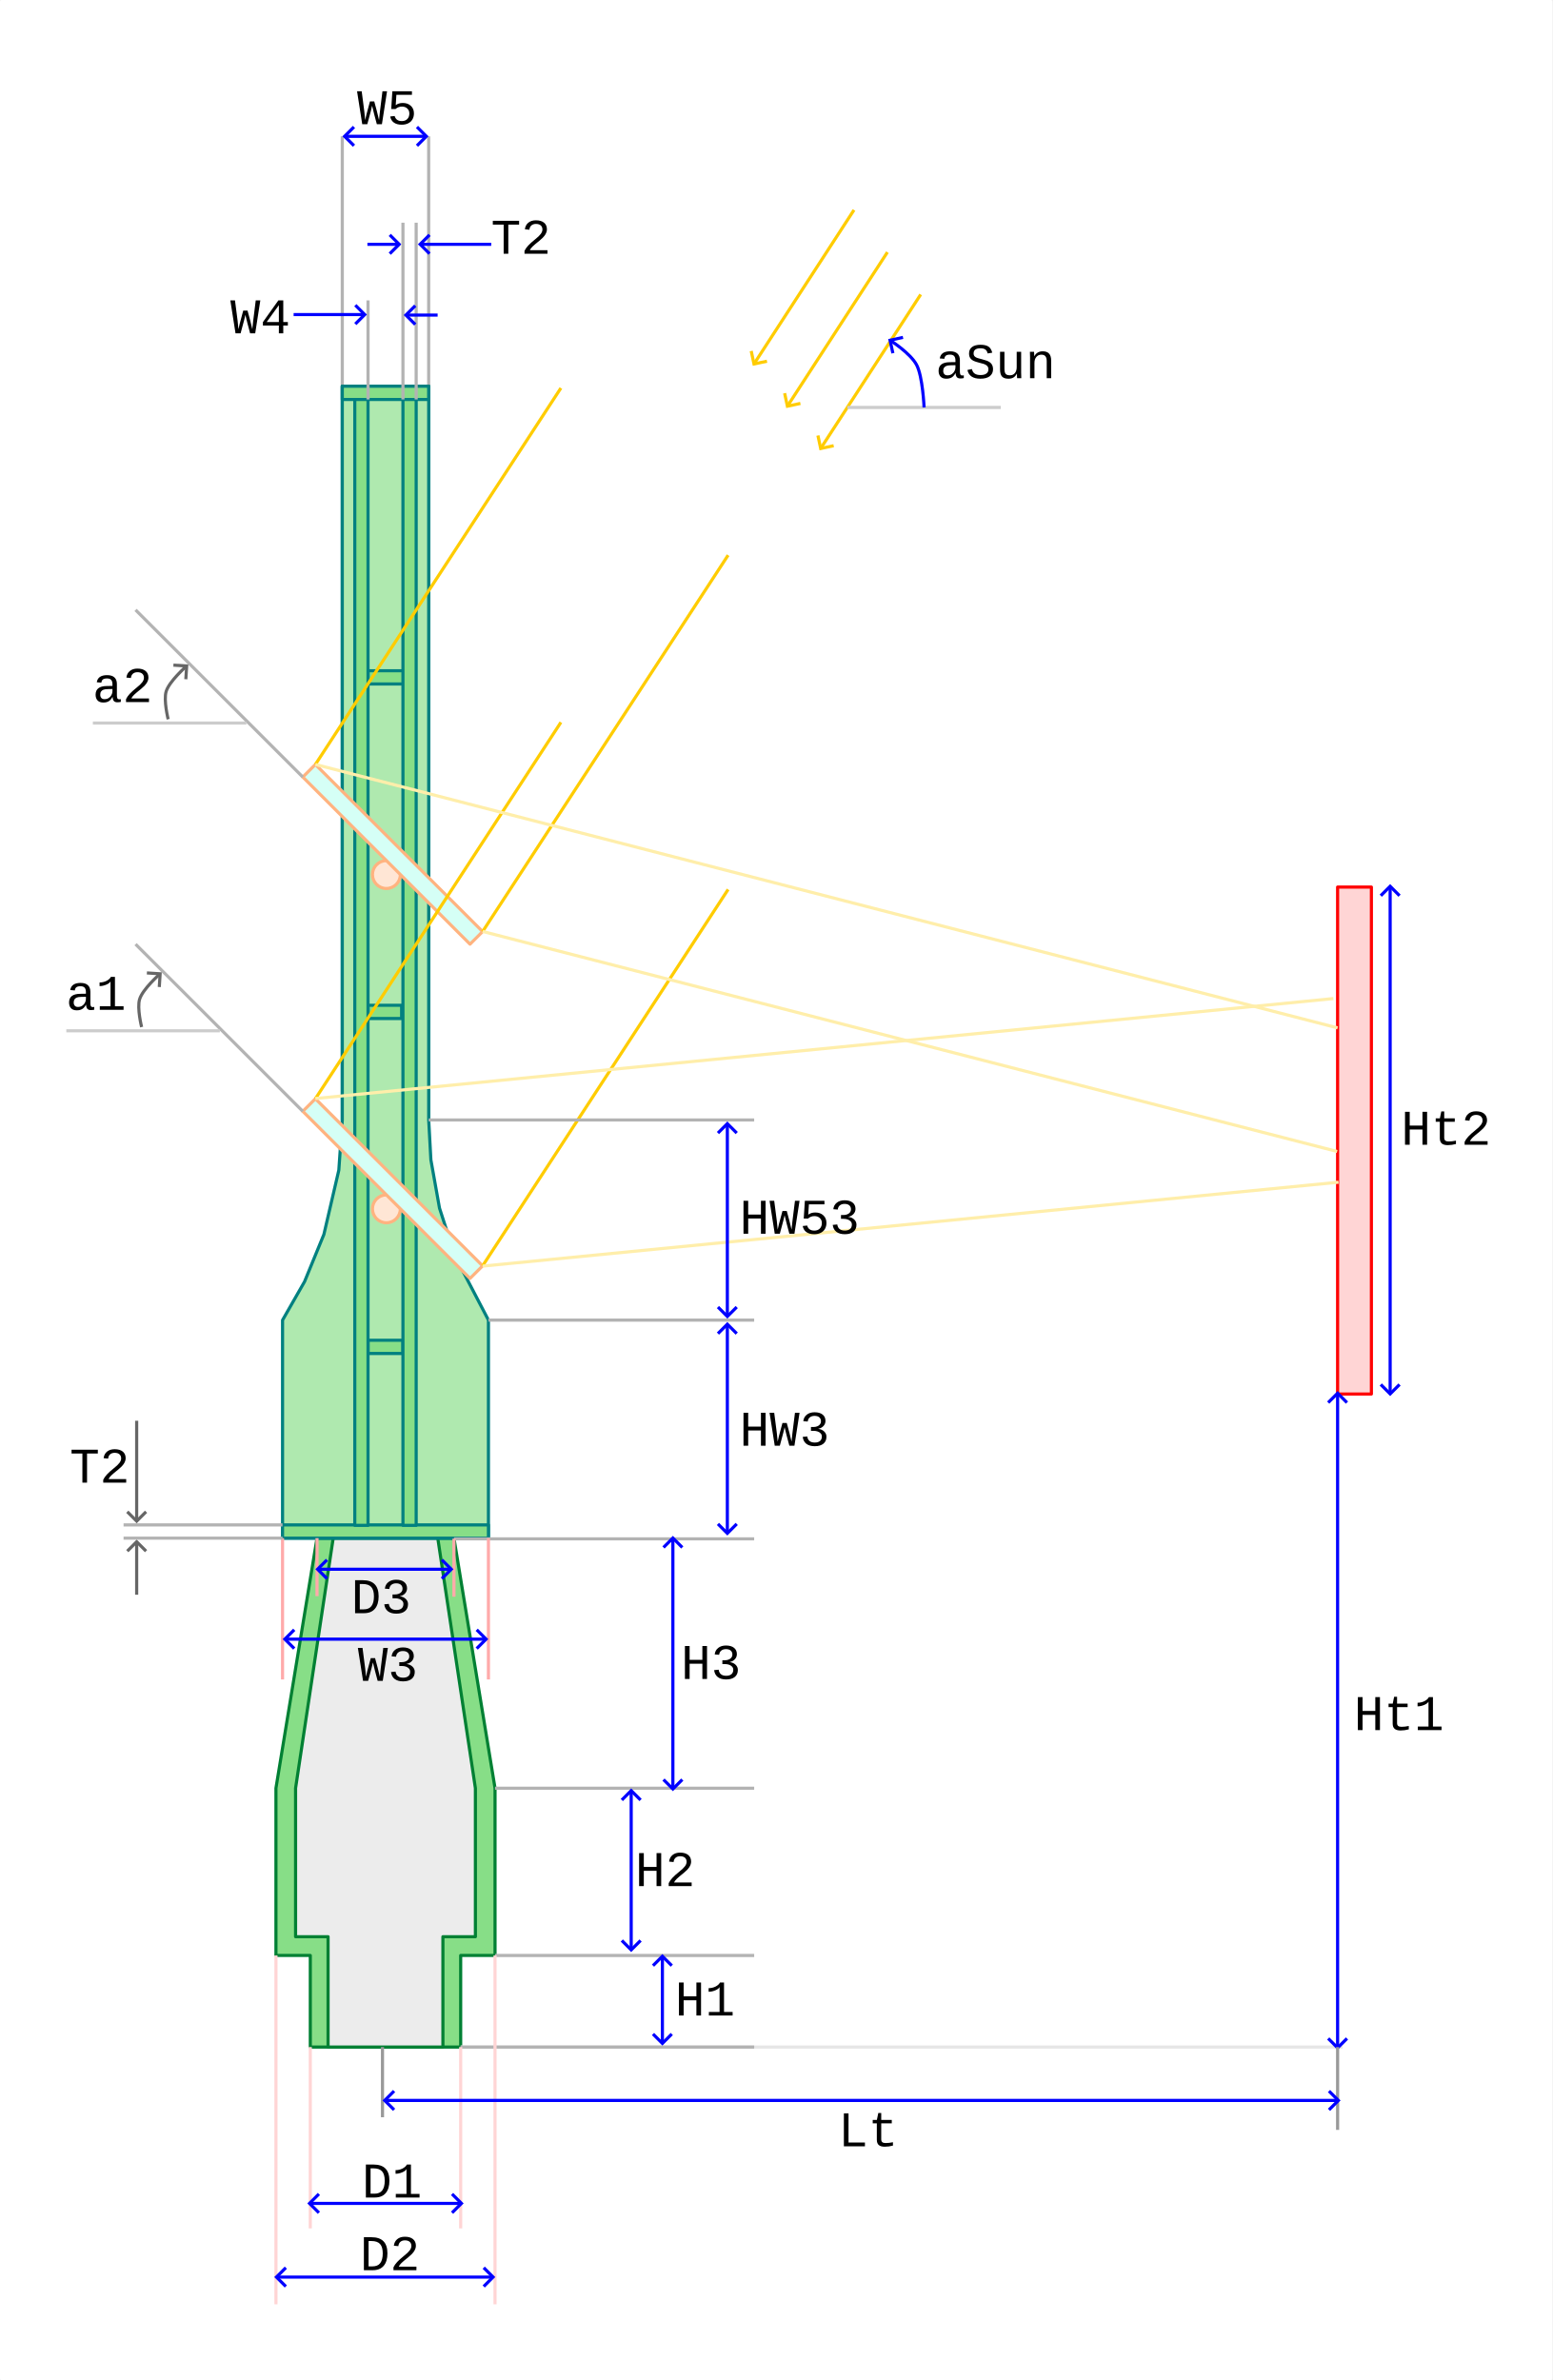
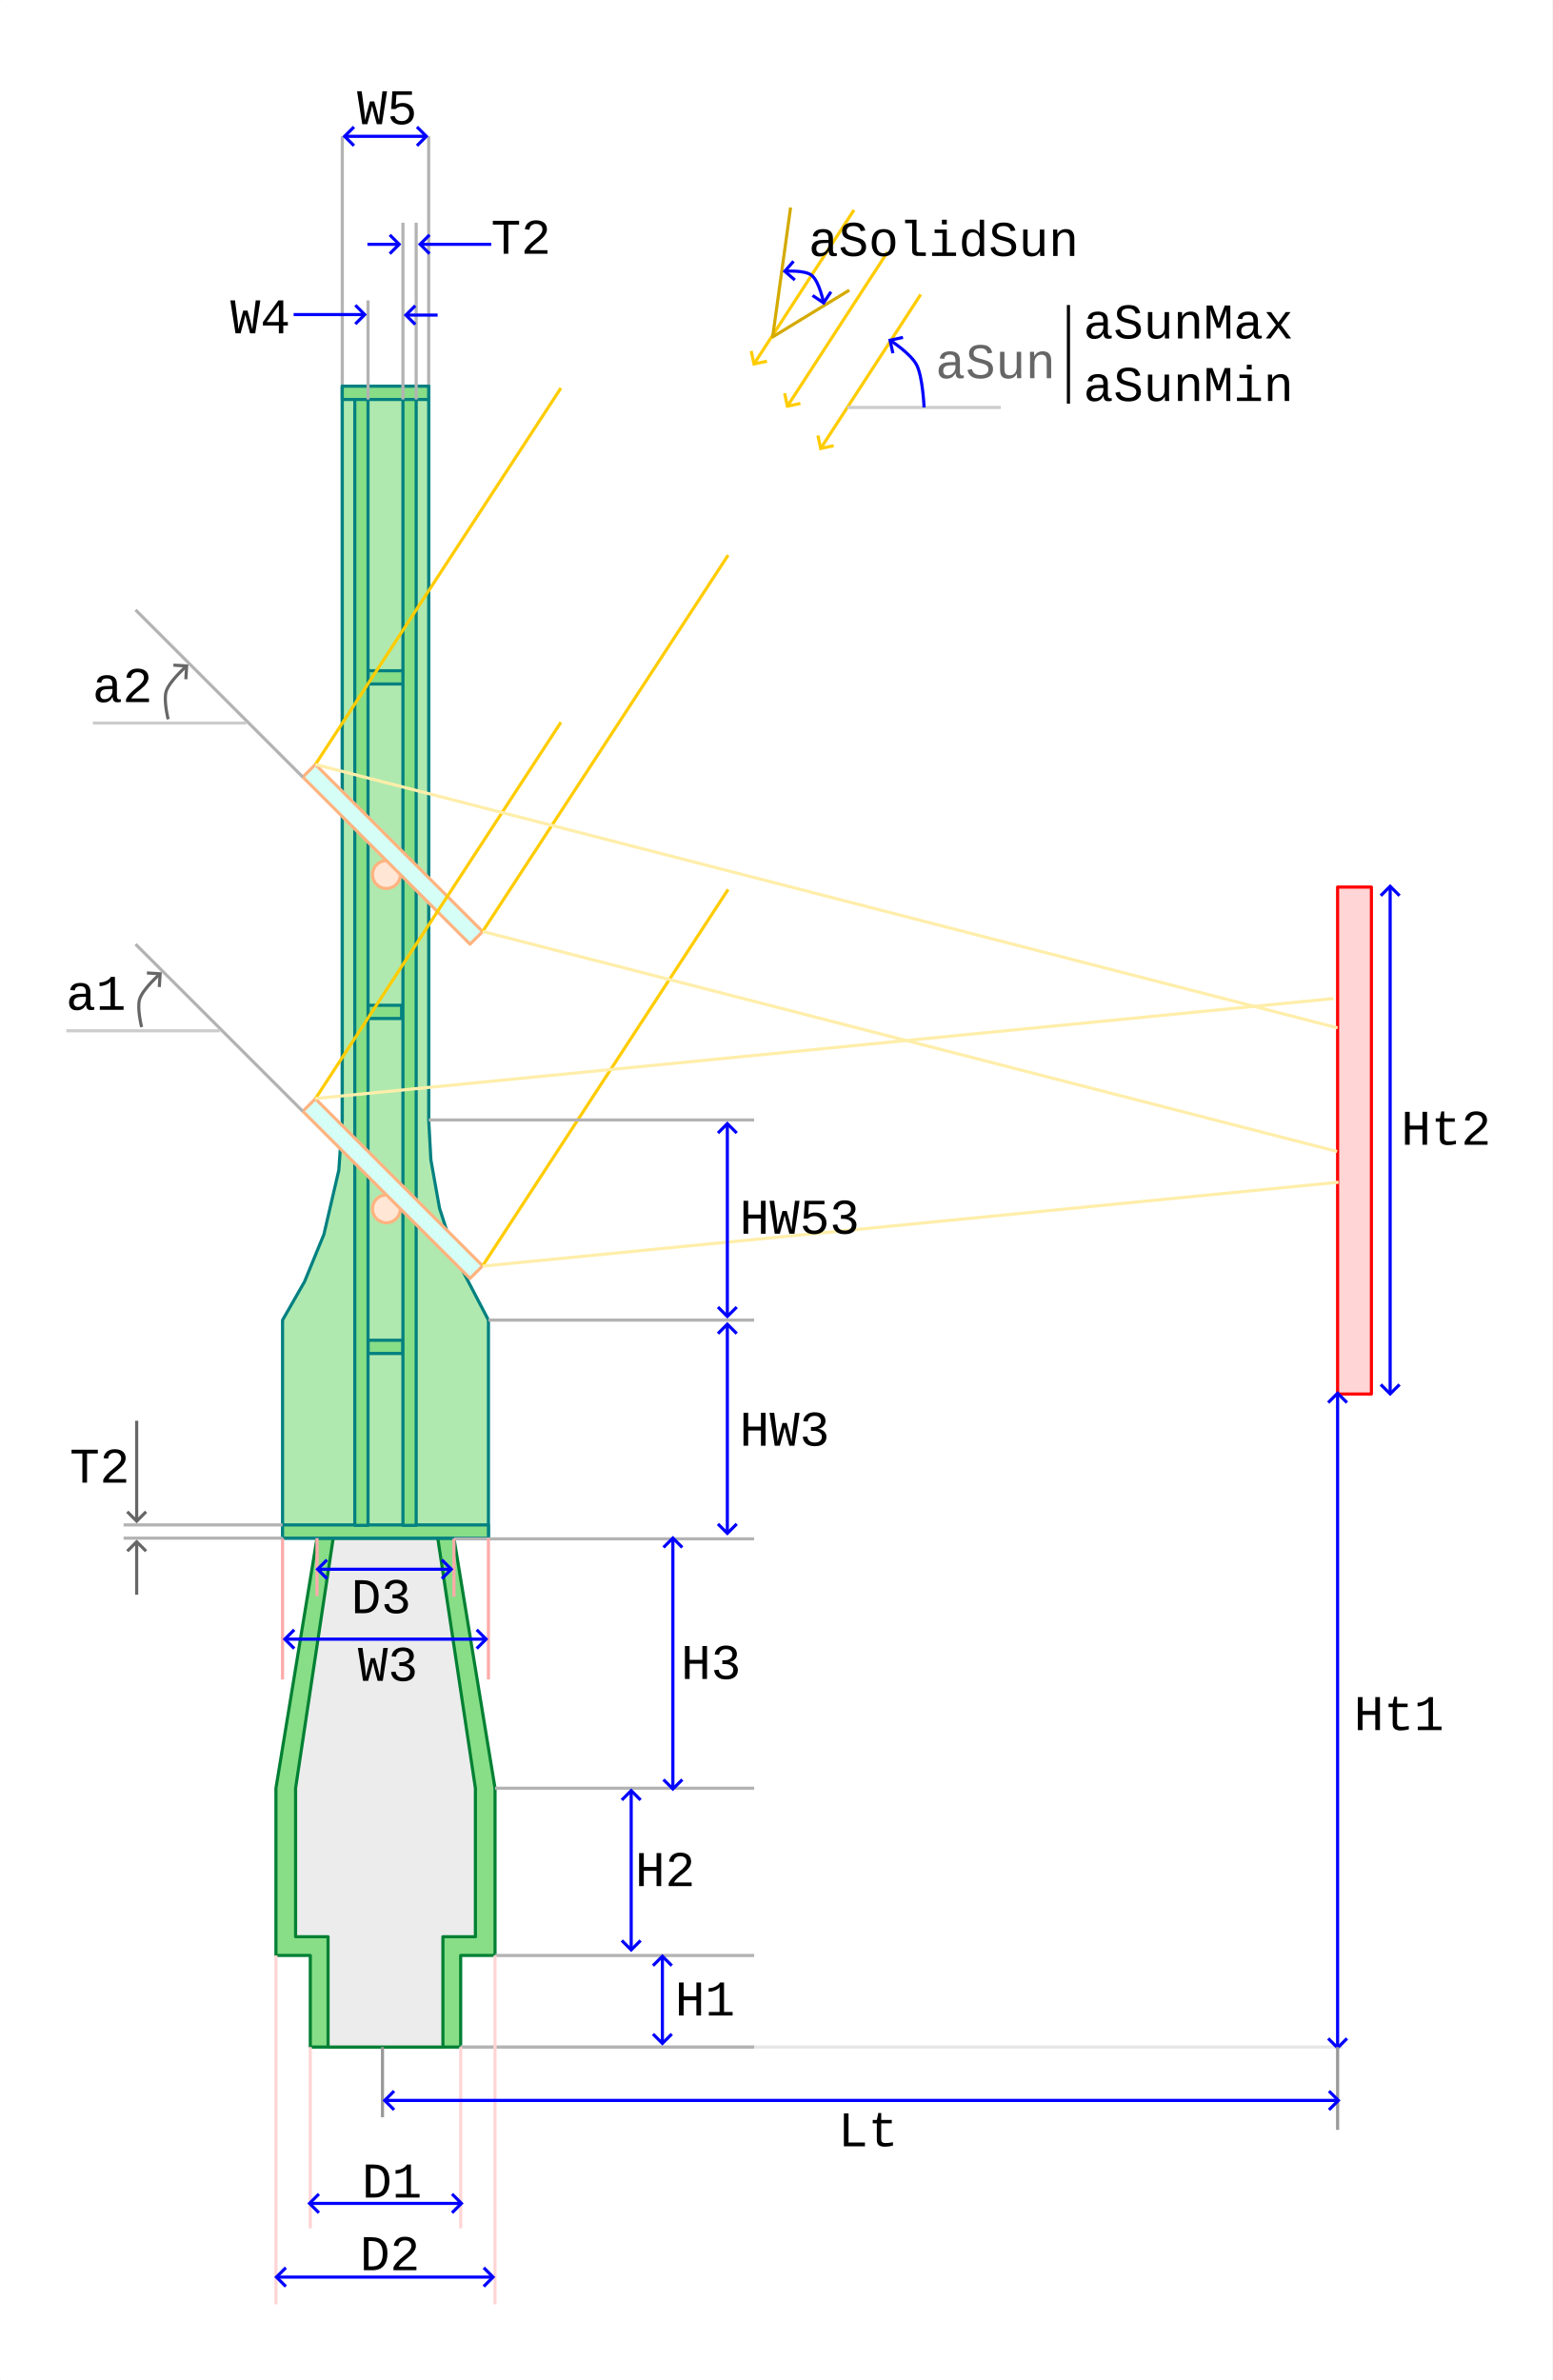
<svg xmlns="http://www.w3.org/2000/svg" width="496.525" height="761.406" viewBox="0 0 131.372 201.455" version="1.1" id="svg1">
  <defs id="defs1">
+     <rect x="411.867" y="986.843" width="81.864" height="54.769" id="rect68" />
+     <rect x="320.128" y="1090.985" width="103.843" height="35.676" id="rect60" />
    <rect x="44.914" y="1429.588" width="36.632" height="29.937" id="rect47" />
    <rect x="223.662" y="905.234" width="38.065" height="21.064" id="rect46" />
    <rect x="187.174" y="889.468" width="47.75" height="31.308" id="rect45" />
    <rect x="186.174" y="897.576" width="26.227" height="18.019" id="rect44" />
    <rect x="349.57" y="1346.477" width="53.156" height="41.096" id="rect43" />
    <rect x="33.786" y="1444.231" width="54.958" height="31.083" id="rect42" />
    <rect x="71.352" y="1143.225" width="38.224" height="26.12" id="rect41" />
    <rect x="489.271" y="1312.367" width="59.885" height="47.143" id="rect30" />
    <rect x="277.126" y="1485.013" width="77.723" height="44.595" id="rect29" />
    <rect x="438.942" y="922.479" width="70.078" height="43.912" id="rect28" />
    <marker style="overflow:visible" id="ArrowWide" refX="0" refY="0" orient="auto-start-reverse" markerWidth="1" markerHeight="1" viewBox="0 0 1 1" preserveAspectRatio="xMidYMid">
      <path style="fill:none;stroke:context-stroke;stroke-width:1;stroke-linecap:butt" d="M 3,-3 0,0 3,3" transform="rotate(180,0.125,0)" id="path12" />
    </marker>
    <marker style="overflow:visible" id="ArrowWide-5" refX="0" refY="0" orient="auto-start-reverse" markerWidth="1" markerHeight="1" viewBox="0 0 1 1" preserveAspectRatio="xMidYMid">
      <path style="fill:none;stroke:context-stroke;stroke-width:1;stroke-linecap:butt" d="M 3,-3 0,0 3,3" transform="rotate(180,0.125,0)" id="path12-8" />
    </marker>
    <marker style="overflow:visible" id="ArrowWide-5-0" refX="0" refY="0" orient="auto-start-reverse" markerWidth="1" markerHeight="1" viewBox="0 0 1 1" preserveAspectRatio="xMidYMid">
      <path style="fill:none;stroke:context-stroke;stroke-width:1;stroke-linecap:butt" d="M 3,-3 0,0 3,3" transform="rotate(180,0.125,0)" id="path12-8-8" />
    </marker>
    <marker style="overflow:visible" id="ArrowWide-0" refX="0" refY="0" orient="auto-start-reverse" markerWidth="1" markerHeight="1" viewBox="0 0 1 1" preserveAspectRatio="xMidYMid">
      <path style="fill:none;stroke:context-stroke;stroke-width:1;stroke-linecap:butt" d="M 3,-3 0,0 3,3" transform="rotate(180,0.125,0)" id="path12-3" />
    </marker>
    <marker style="overflow:visible" id="ArrowWide-3" refX="0" refY="0" orient="auto-start-reverse" markerWidth="1" markerHeight="1" viewBox="0 0 1 1" preserveAspectRatio="xMidYMid">
      <path style="fill:none;stroke:context-stroke;stroke-width:1;stroke-linecap:butt" d="M 3,-3 0,0 3,3" transform="rotate(180,0.125,0)" id="path12-38" />
    </marker>
    <marker style="overflow:visible" id="ArrowWide-64" refX="0" refY="0" orient="auto-start-reverse" markerWidth="1" markerHeight="1" viewBox="0 0 1 1" preserveAspectRatio="xMidYMid">
      <path style="fill:none;stroke:context-stroke;stroke-width:1;stroke-linecap:butt" d="M 3,-3 0,0 3,3" transform="rotate(180,0.125,0)" id="path12-9" />
    </marker>
    <marker style="overflow:visible" id="ArrowWide-4-0" refX="0" refY="0" orient="auto-start-reverse" markerWidth="1" markerHeight="1" viewBox="0 0 1 1" preserveAspectRatio="xMidYMid">
      <path style="fill:none;stroke:context-stroke;stroke-width:1;stroke-linecap:butt" d="M 3,-3 0,0 3,3" transform="rotate(180,0.125,0)" id="path12-30-4" />
    </marker>
    <marker style="overflow:visible" id="ArrowWide-31-7" refX="0" refY="0" orient="auto-start-reverse" markerWidth="1" markerHeight="1" viewBox="0 0 1 1" preserveAspectRatio="xMidYMid">
      <path style="fill:none;stroke:context-stroke;stroke-width:1;stroke-linecap:butt" d="M 3,-3 0,0 3,3" transform="rotate(180,0.125,0)" id="path12-49-1" />
    </marker>
    <rect x="148.438" y="601.077" width="29.942" height="25.483" id="rect22-2" />
    <rect x="135.696" y="640.894" width="35.357" height="29.624" id="rect23-7" />
    <rect x="145.571" y="690.904" width="35.676" height="29.624" id="rect24-2" />
    <rect x="489.271" y="1312.367" width="59.885" height="47.143" id="rect30-1" />
    <marker style="overflow:visible" id="ArrowWide-73" refX="0" refY="0" orient="auto-start-reverse" markerWidth="1" markerHeight="1" viewBox="0 0 1 1" preserveAspectRatio="xMidYMid">
      <path style="fill:none;stroke:context-stroke;stroke-width:1;stroke-linecap:butt" d="M 3,-3 0,0 3,3" transform="rotate(180,0.125,0)" id="path12-6" />
    </marker>
    <marker style="overflow:visible" id="ArrowWide-6-6" refX="0" refY="0" orient="auto-start-reverse" markerWidth="1" markerHeight="1" viewBox="0 0 1 1" preserveAspectRatio="xMidYMid">
      <path style="fill:none;stroke:context-stroke;stroke-width:1;stroke-linecap:butt" d="M 3,-3 0,0 3,3" transform="rotate(180,0.125,0)" id="path12-1-3" />
    </marker>
    <rect x="110.532" y="678.162" width="35.995" height="23.253" id="rect25-8" />
    <rect x="126.777" y="719.572" width="39.817" height="25.483" id="rect26-1" />
    <marker style="overflow:visible" id="ArrowWide-55-6" refX="0" refY="0" orient="auto-start-reverse" markerWidth="1" markerHeight="1" viewBox="0 0 1 1" preserveAspectRatio="xMidYMid">
      <path style="fill:none;stroke:context-stroke;stroke-width:1;stroke-linecap:butt" d="M 3,-3 0,0 3,3" transform="rotate(180,0.125,0)" id="path12-4-1" />
    </marker>
    <rect x="132.829" y="627.197" width="37.269" height="27.713" id="rect27-9" />
    <rect x="71.352" y="1143.225" width="38.224" height="26.12" id="rect41-8" />
    <marker style="overflow:visible" id="ArrowWide-62" refX="0" refY="0" orient="auto-start-reverse" markerWidth="1" markerHeight="1" viewBox="0 0 1 1" preserveAspectRatio="xMidYMid">
      <path style="fill:none;stroke:context-stroke;stroke-width:1;stroke-linecap:butt" d="M 3,-3 0,0 3,3" transform="rotate(180,0.125,0)" id="path12-47" />
    </marker>
    <marker style="overflow:visible" id="ArrowWide-55-6-4" refX="0" refY="0" orient="auto-start-reverse" markerWidth="1" markerHeight="1" viewBox="0 0 1 1" preserveAspectRatio="xMidYMid">
      <path style="fill:none;stroke:context-stroke;stroke-width:1;stroke-linecap:butt" d="M 3,-3 0,0 3,3" transform="rotate(180,0.125,0)" id="path12-4-1-9" />
    </marker>
    <marker style="overflow:visible" id="ArrowWide-64-9" refX="0" refY="0" orient="auto-start-reverse" markerWidth="1" markerHeight="1" viewBox="0 0 1 1" preserveAspectRatio="xMidYMid">
      <path style="fill:none;stroke:context-stroke;stroke-width:1;stroke-linecap:butt" d="M 3,-3 0,0 3,3" transform="rotate(180,0.125,0)" id="path12-9-7" />
    </marker>
    <marker style="overflow:visible" id="ArrowWide-56" refX="0" refY="0" orient="auto-start-reverse" markerWidth="1" markerHeight="1" viewBox="0 0 1 1" preserveAspectRatio="xMidYMid">
      <path style="fill:none;stroke:context-stroke;stroke-width:1;stroke-linecap:butt" d="M 3,-3 0,0 3,3" transform="rotate(180,0.125,0)" id="path12-7" />
    </marker>
    <marker style="overflow:visible" id="ArrowWide-7-7" refX="0" refY="0" orient="auto-start-reverse" markerWidth="1" markerHeight="1" viewBox="0 0 1 1" preserveAspectRatio="xMidYMid">
      <path style="fill:none;stroke:context-stroke;stroke-width:1;stroke-linecap:butt" d="M 3,-3 0,0 3,3" transform="rotate(180,0.125,0)" id="path12-45-4" />
    </marker>
    <marker style="overflow:visible" id="ArrowWide-8" refX="0" refY="0" orient="auto-start-reverse" markerWidth="1" markerHeight="1" viewBox="0 0 1 1" preserveAspectRatio="xMidYMid">
      <path style="fill:none;stroke:context-stroke;stroke-width:1;stroke-linecap:butt" d="M 3,-3 0,0 3,3" transform="rotate(180,0.125,0)" id="path12-2" />
    </marker>
    <marker style="overflow:visible" id="ArrowWide-7-6" refX="0" refY="0" orient="auto-start-reverse" markerWidth="1" markerHeight="1" viewBox="0 0 1 1" preserveAspectRatio="xMidYMid">
      <path style="fill:none;stroke:context-stroke;stroke-width:1;stroke-linecap:butt" d="M 3,-3 0,0 3,3" transform="rotate(180,0.125,0)" id="path12-45-0" />
    </marker>
    <marker style="overflow:visible" id="ArrowWide-2" refX="0" refY="0" orient="auto-start-reverse" markerWidth="1" markerHeight="1" viewBox="0 0 1 1" preserveAspectRatio="xMidYMid">
      <path style="fill:none;stroke:context-stroke;stroke-width:1;stroke-linecap:butt" d="M 3,-3 0,0 3,3" transform="rotate(180,0.125,0)" id="path12-64" />
    </marker>
    <marker style="overflow:visible" id="ArrowWide-04-6" refX="0" refY="0" orient="auto-start-reverse" markerWidth="1" markerHeight="1" viewBox="0 0 1 1" preserveAspectRatio="xMidYMid">
      <path style="fill:none;stroke:context-stroke;stroke-width:1;stroke-linecap:butt" d="M 3,-3 0,0 3,3" transform="rotate(180,0.125,0)" id="path12-09-0" />
    </marker>
    <marker style="overflow:visible" id="ArrowWide-46" refX="0" refY="0" orient="auto-start-reverse" markerWidth="1" markerHeight="1" viewBox="0 0 1 1" preserveAspectRatio="xMidYMid">
      <path style="fill:none;stroke:context-stroke;stroke-width:1;stroke-linecap:butt" d="M 3,-3 0,0 3,3" transform="rotate(180,0.125,0)" id="path12-76" />
    </marker>
    <marker style="overflow:visible" id="ArrowWide-64-9-2" refX="0" refY="0" orient="auto-start-reverse" markerWidth="1" markerHeight="1" viewBox="0 0 1 1" preserveAspectRatio="xMidYMid">
      <path style="fill:none;stroke:context-stroke;stroke-width:1;stroke-linecap:butt" d="M 3,-3 0,0 3,3" transform="rotate(180,0.125,0)" id="path12-9-7-9" />
    </marker>
    <rect x="349.57" y="1346.477" width="53.156" height="41.096" id="rect43-6" />
  </defs>
  <g id="layer1" transform="translate(-14.17037,-234.4313)">
    <rect style="fill:#ffffff;stroke:#ffffff;stroke-width:0.265;stroke-linejoin:round;stroke-dasharray:none" id="rect48" width="131.108" height="201.191" x="14.303" y="234.564" />
    <path style="fill:#ffeeaa;stroke:#b3b3b3;stroke-width:0.265;stroke-linejoin:round" d="M 43.138,267.126 V 245.97" id="path18-17-3-7-4-6-1-0-11-7" />
    <path style="fill:#ffeeaa;stroke:#b3b3b3;stroke-width:0.265;stroke-linejoin:round" d="M 50.449,267.125 V 245.97" id="path18-17-3-7-4-6-1-0-11-7-3" />
    <path style="fill:#ffeeaa;stroke:#666666;stroke-width:0.265;stroke-linejoin:round;stroke-dasharray:none;marker-start:url(#ArrowWide-46)" d="m 25.737,363.121 v -8.428" id="path34-7" />
    <path style="fill:#ffeeaa;stroke:#666666;stroke-width:0.265;stroke-linejoin:round;stroke-dasharray:none;marker-start:url(#ArrowWide-04-6)" d="m 25.737,364.999 v 4.419" id="path34-6-5" />
    <path style="fill:#ffeeaa;stroke:#0000ff;stroke-width:0.265;stroke-linejoin:round;stroke-dasharray:none;marker-start:url(#ArrowWide-56)" d="M 47.885,255.11 H 45.264" id="path20-47" />
    <path style="fill:#ffeeaa;stroke:#0000ff;stroke-width:0.265;stroke-linejoin:round;stroke-dasharray:none;marker-start:url(#ArrowWide-7-7)" d="m 49.791,255.11 h 5.952" id="path20-4-4" />
    <path style="fill:#87de87;stroke:#008033;stroke-width:0.265;stroke-linejoin:round" d="m 40.999,364.626 -3.476,21.166 v 14.159 h 2.908 v 7.754 h 12.726 v -7.754 h 2.908 V 385.793 l -3.476,-21.166 z" id="path7-7" />
    <path style="fill:#ececec;stroke:#008033;stroke-width:0.265;stroke-linejoin:round" d="m 42.369,364.626 -3.184,21.166 v 12.571 h 2.75 v 9.341 h 9.718 v -9.341 h 2.75 V 385.793 l -3.184,-21.166 z" id="path7-6-8" />
    <rect style="fill:#87de87;stroke:#008080;stroke-width:0.265;stroke-linejoin:round" id="rect7-8" width="7.311" height="62.104" x="43.138" y="267.125" />
    <path style="fill:#afe9af;stroke:#008080;stroke-width:0.265;stroke-linejoin:round" d="m 43.138,267.126 v 62.104 l -0.293,4.249 -1.264,5.44 -1.637,3.997 -1.862,3.257 v 18.454 h 17.425 v -18.454 0 l -2.831,-5.426 -1.31,-4.052 -0.73,-4.087 -0.185,-3.379 v -62.104 z" id="path9" />
    <rect style="fill:#87de87;stroke:#008080;stroke-width:0.265;stroke-linejoin:round" id="rect3-6-5-3" width="3.517" height="1.12" x="45.316" y="291.206" />
    <rect style="fill:#87de87;stroke:#008080;stroke-width:0.265;stroke-linejoin:round" id="rect3-6-1-8" width="2.843" height="1.12" x="45.316" y="319.523" />
    <rect style="fill:#87de87;stroke:#008080;stroke-width:0.265;stroke-linejoin:round" id="rect3-6-60" width="2.955" height="1.12" x="45.316" y="347.877" />
    <rect style="fill:#87de87;stroke:#008080;stroke-width:0.265;stroke-linejoin:round" id="rect3-6-60-9" width="7.311" height="1.12" x="43.138" y="267.125" />
    <rect style="fill:#87de87;stroke:#008080;stroke-width:0.265;stroke-linejoin:round" id="rect3-6-60-9-3" width="17.425" height="1.12" x="38.081" y="363.507" />
    <rect style="fill:#87de87;stroke:#008080;stroke-width:0.265;stroke-linejoin:round" id="rect3-6-60-9-2" width="95.299" height="1.12" x="268.245" y="-45.316" transform="rotate(90)" />
    <rect style="fill:#87de87;stroke:#008080;stroke-width:0.265;stroke-linejoin:round" id="rect3-6-60-9-2-9" width="95.299" height="1.12" x="268.245" y="-49.391" transform="rotate(90)" />
    <circle style="fill:#ffe6d5;stroke:#ffb380;stroke-width:0.265;stroke-linejoin:round" id="path10" cx="46.871" cy="308.458" r="1.18" />
    <circle style="fill:#ffe6d5;stroke:#ffb380;stroke-width:0.265;stroke-linejoin:round" id="path10-2" cx="46.871" cy="336.753" r="1.18" />
    <rect style="fill:#d5fff6;stroke:#ffb380;stroke-width:0.265;stroke-linejoin:round" id="rect6-1-48" width="1.507" height="20.01" x="-184.175" y="240.387" transform="rotate(-45.00911)" />
    <rect style="fill:#d5fff6;stroke:#ffb380;stroke-width:0.265;stroke-linejoin:round" id="rect6-1-48-3" width="1.507" height="20.01" x="-204.186" y="260.391" transform="rotate(-45.00911)" />
    <rect style="fill:#ffd5d5;stroke:#ff0000;stroke-width:0.265;stroke-linejoin:round" id="rect10" width="2.861" height="42.908" x="127.37" y="309.518" />
    <path style="fill:#ffd5d5;stroke:#999999;stroke-width:0.265;stroke-linejoin:round" d="m 46.54,407.705 v 5.939" id="path11" />
    <path style="fill:#ffd5d5;stroke:#e6e6e6;stroke-width:0.265;stroke-linejoin:round" d="M 53.156,407.705 H 127.792" id="path11-1-0" />
    <path style="fill:#ffd5d5;stroke:#0000ff;stroke-width:0.265;stroke-linejoin:round;marker-start:url(#ArrowWide-5);marker-end:url(#ArrowWide-5)" d="M 127.37,407.705 V 352.426" id="path11-1-0-4-7" />
    <path style="fill:#ffd5d5;stroke:#999999;stroke-width:0.265;stroke-linejoin:round" d="m 127.37,407.705 v 7.008" id="path11-2" />
    <path style="fill:#ffd5d5;stroke:#0000ff;stroke-width:0.265;stroke-linejoin:round;marker-start:url(#ArrowWide-5-0);marker-end:url(#ArrowWide-5-0)" d="M 131.818,352.351 V 309.518" id="path11-1-0-4-7-0" />
    <path style="fill:#ffd5d5;stroke:#ffcc00;stroke-width:0.265;stroke-linejoin:round;marker-end:url(#ArrowWide)" d="m 86.443,252.205 -8.428,12.979" id="path13" />
    <path style="fill:#ffd5d5;stroke:#ffcc00;stroke-width:0.265;stroke-linejoin:round;marker-end:url(#ArrowWide-0)" d="m 89.271,255.779 -8.428,12.979" id="path13-9" />
    <path style="fill:#ffd5d5;stroke:#ffcc00;stroke-width:0.265;stroke-linejoin:round;marker-end:url(#ArrowWide-3)" d="m 92.088,259.358 -8.428,12.979" id="path13-6" />
    <path style="fill:#ffd5d5;stroke:#cccccc;stroke-width:0.265;stroke-linejoin:round" d="M 85.878,268.921 H 98.87" id="path14" />
    <path style="fill:none;stroke:#0000ff;stroke-width:0.265;stroke-linejoin:round;marker-end:url(#ArrowWide)" d="m 92.374,268.921 c 0,0 -0.111,-2.647 -0.642,-3.622 -0.53,-0.975 -2.183,-2.032 -2.183,-2.032" id="path15" />
    <path style="fill:#ffd5d5;stroke:#ffcc00;stroke-width:0.265;stroke-linejoin:round" d="m 61.639,267.277 -20.777,31.861" id="path13-67" />
    <path style="fill:#ffd5d5;stroke:#ffcc00;stroke-width:0.265;stroke-linejoin:round" d="M 75.79,281.424 55.012,313.285" id="path13-67-2" />
    <path style="fill:#ffd5d5;stroke:#ffcc00;stroke-width:0.265;stroke-linejoin:round" d="M 61.639,295.572 40.861,327.433" id="path13-67-21" />
    <path style="fill:#ffd5d5;stroke:#ffcc00;stroke-width:0.265;stroke-linejoin:round" d="M 75.79,309.718 55.012,341.58" id="path13-67-4" />
    <path style="fill:none;stroke:#ffeeaa;stroke-width:0.265;stroke-linejoin:round" d="m 40.861,299.139 86.509,22.298" id="path16" />
    <path style="fill:none;stroke:#ffeeaa;stroke-width:0.265;stroke-linejoin:round" d="m 55.018,313.275 72.315,18.624" id="path16-5" />
    <path style="fill:#ffeeaa;stroke:#ffeeaa;stroke-width:0.265;stroke-linejoin:round" d="m 55.012,341.602 72.439,-7.103" id="path17" />
    <path style="fill:#ffeeaa;stroke:#ffeeaa;stroke-width:0.265;stroke-linejoin:round" d="m 40.856,327.416 86.157,-8.462" id="path17-6" />
    <path style="fill:#ffeeaa;stroke:#0000ff;stroke-width:0.265;stroke-linejoin:round;stroke-dasharray:none;marker-start:url(#ArrowWide-2);marker-end:url(#ArrowWide-2)" d="m 43.399,245.97 h 6.788" id="path19-2" />
    <path style="fill:#ffeeaa;stroke:#b3b3b3;stroke-width:0.265;stroke-linejoin:round" d="M 52.588,364.686 H 77.995" id="path18-1" />
    <path style="fill:#ffeeaa;stroke:#b3b3b3;stroke-width:0.265;stroke-linejoin:round" d="M 56.064,385.793 H 77.995" id="path18-3-0" />
    <path style="fill:#ffeeaa;stroke:#b3b3b3;stroke-width:0.265;stroke-linejoin:round" d="M 56.064,399.952 H 77.995" id="path18-3-1-6" />
    <path style="fill:#ffeeaa;stroke:#b3b3b3;stroke-width:0.265;stroke-linejoin:round" d="M 53.156,407.705 H 77.995" id="path18-3-1-3-1" />
    <path style="fill:#ffeeaa;stroke:#0000ff;stroke-width:0.265;stroke-linejoin:round;stroke-dasharray:none;marker-start:url(#ArrowWide-64);marker-end:url(#ArrowWide-64)" d="m 71.116,364.686 v 21.107" id="path21-5" />
    <path style="fill:#ffeeaa;stroke:#0000ff;stroke-width:0.265;stroke-linejoin:round;stroke-dasharray:none;marker-start:url(#ArrowWide-4-0);marker-end:url(#ArrowWide-4-0)" d="m 67.588,386.065 v 13.349" id="path21-8-9" />
    <path style="fill:#ffeeaa;stroke:#0000ff;stroke-width:0.265;stroke-linejoin:round;stroke-dasharray:none;marker-start:url(#ArrowWide-31-7);marker-end:url(#ArrowWide-31-7)" d="m 70.228,400.085 v 7.243" id="path21-89-4" />
    <text xml:space="preserve" transform="matrix(0.2645833,0,0,0.2645833,32.02085,242.2321)" id="text22-9" style="font-size:16px;line-height:normal;font-family:'Liberation Mono';-inkscape-font-specification:'Liberation Mono';text-decoration-color:#000000;white-space:pre;shape-inside:url(#rect22-2);display:inline;fill:#000000;stroke-width:1;-inkscape-stroke:none;stop-color:#000000">
-       <tspan x="148.438" y="615.313" id="tspan2">H1</tspan>
+       <tspan x="148.438" y="615.313" id="tspan1">H1</tspan>
    </text>
    <text xml:space="preserve" transform="matrix(0.2645833,0,0,0.2645833,32.02085,220.7409)" id="text23-9" style="font-size:16px;line-height:normal;font-family:'Liberation Mono';-inkscape-font-specification:'Liberation Mono';text-decoration-color:#000000;white-space:pre;shape-inside:url(#rect23-7);display:inline;fill:#000000;stroke-width:1;-inkscape-stroke:none;stop-color:#000000">
-       <tspan x="135.695" y="655.131" id="tspan3">H2</tspan>
+       <tspan x="135.695" y="655.131" id="tspan2">H2</tspan>
    </text>
    <text xml:space="preserve" transform="matrix(0.2645833,0,0,0.2645833,33.28504,189.979)" id="text24-1" style="font-size:16px;line-height:normal;font-family:'Liberation Mono';-inkscape-font-specification:'Liberation Mono';text-decoration-color:#000000;white-space:pre;shape-inside:url(#rect24-2);display:inline;fill:#000000;stroke-width:1;-inkscape-stroke:none;stop-color:#000000">
-       <tspan x="145.57" y="705.141" id="tspan4">H3</tspan>
-     </text>
-     <text xml:space="preserve" transform="matrix(0.2645833,0,0,0.2645833,-22.79847,18.60658)" id="text28" style="font-size:16px;line-height:normal;font-family:'Liberation Mono';-inkscape-font-specification:'Liberation Mono';text-decoration-color:#000000;white-space:pre;shape-inside:url(#rect28);display:inline;fill:#000000;stroke-width:1;-inkscape-stroke:none;stop-color:#000000">
-       <tspan x="438.941" y="936.715" id="tspan5">aSun</tspan>
+       <tspan x="145.57" y="705.141" id="tspan3">H3</tspan>
+     </text>
+     <text xml:space="preserve" transform="matrix(0.2645833,0,0,0.2645833,-22.79847,18.60658)" id="text28" style="font-size:16px;line-height:normal;font-family:'Liberation Mono';-inkscape-font-specification:'Liberation Mono';text-decoration-color:#000000;white-space:pre;shape-inside:url(#rect28);display:inline;fill:#666666;stroke-width:1;-inkscape-stroke:none;stop-color:#000000">
+       <tspan x="438.941" y="936.715" id="tspan4">aSun</tspan>
    </text>
    <text xml:space="preserve" transform="matrix(0.2645833,0,0,0.2645833,11.77148,19.42999)" id="text29" style="font-size:16px;line-height:normal;font-family:'Liberation Mono';-inkscape-font-specification:'Liberation Mono';text-decoration-color:#000000;white-space:pre;shape-inside:url(#rect29);display:inline;fill:#000000;stroke-width:1;-inkscape-stroke:none;stop-color:#000000">
-       <tspan x="277.127" y="1499.25" id="tspan6">Lt</tspan>
+       <tspan x="277.127" y="1499.25" id="tspan5">Lt</tspan>
    </text>
    <text xml:space="preserve" transform="matrix(0.2645833,0,0,0.2645833,-0.7018443,29.8765)" id="text30" style="font-size:16px;line-height:normal;font-family:'Liberation Mono';-inkscape-font-specification:'Liberation Mono';text-decoration-color:#000000;white-space:pre;shape-inside:url(#rect30);display:inline;fill:#000000;stroke-width:1;-inkscape-stroke:none;stop-color:#000000">
-       <tspan x="489.271" y="1326.604" id="tspan7">Ht1</tspan>
+       <tspan x="489.271" y="1326.604" id="tspan6">Ht1</tspan>
    </text>
    <text xml:space="preserve" transform="matrix(0.2645833,0,0,0.2645833,3.289239,-19.66903)" id="text30-9" style="font-size:16px;line-height:normal;font-family:'Liberation Mono';-inkscape-font-specification:'Liberation Mono';text-decoration-color:#000000;white-space:pre;shape-inside:url(#rect30-1);display:inline;fill:#000000;stroke-width:1;-inkscape-stroke:none;stop-color:#000000">
-       <tspan x="489.271" y="1326.604" id="tspan8">Ht2</tspan>
+       <tspan x="489.271" y="1326.604" id="tspan7">Ht2</tspan>
    </text>
    <path style="fill:#ffeeaa;stroke:#ffd5d5;stroke-width:0.265;stroke-linejoin:round" d="m 37.523,399.952 v 29.524" id="path18-3-6-3" />
    <path style="fill:#ffeeaa;stroke:#ffd5d5;stroke-width:0.265;stroke-linejoin:round" d="m 56.064,399.952 v 29.524" id="path18-3-6-2-9" />
    <path style="fill:#ffeeaa;stroke:#ffd5d5;stroke-width:0.265;stroke-linejoin:round" d="m 40.43,407.705 v 15.349" id="path18-3-6-2-5-0" />
    <path style="fill:#ffeeaa;stroke:#ffd5d5;stroke-width:0.265;stroke-linejoin:round" d="m 53.156,407.705 v 15.349" id="path18-3-6-2-5-9-8" />
    <path style="fill:#ffeeaa;stroke:#0000ff;stroke-width:0.265;stroke-linejoin:round;stroke-dasharray:none;marker-start:url(#ArrowWide-73);marker-end:url(#ArrowWide-73)" d="M 40.43,420.937 H 53.156" id="path19-8" />
    <path style="fill:#ffeeaa;stroke:#0000ff;stroke-width:0.265;stroke-linejoin:round;stroke-dasharray:none;marker-start:url(#ArrowWide-6-6);marker-end:url(#ArrowWide-6-6)" d="M 37.632,427.174 H 55.834" id="path19-1-5" />
    <text xml:space="preserve" transform="matrix(0.2645833,0,0,0.2645833,15.55467,237.2417)" id="text25-0" style="font-size:16px;line-height:normal;font-family:'Liberation Mono';-inkscape-font-specification:'Liberation Mono';text-decoration-color:#000000;white-space:pre;shape-inside:url(#rect25-8);display:inline;fill:#000000;stroke-width:1;-inkscape-stroke:none;stop-color:#000000">
-       <tspan x="110.531" y="692.399" id="tspan9">D1</tspan>
+       <tspan x="110.531" y="692.399" id="tspan8">D1</tspan>
    </text>
    <text xml:space="preserve" transform="matrix(0.2645833,0,0,0.2645833,11.08787,232.4378)" id="text26-6" style="font-size:16px;line-height:normal;font-family:'Liberation Mono';-inkscape-font-specification:'Liberation Mono';text-decoration-color:#000000;white-space:pre;shape-inside:url(#rect26-1);display:inline;fill:#000000;stroke-width:1;-inkscape-stroke:none;stop-color:#000000">
-       <tspan x="126.777" y="733.809" id="tspan10">D2</tspan>
+       <tspan x="126.777" y="733.809" id="tspan9">D2</tspan>
    </text>
    <path style="fill:#ffd5d5;stroke:#0000ff;stroke-width:0.265;stroke-linejoin:round;marker-start:url(#ArrowWide);marker-end:url(#ArrowWide)" d="M 46.793,412.223 H 127.37" id="path11-1-0-4" />
    <path style="fill:#ffeeaa;stroke:#ffaaaa;stroke-width:0.265;stroke-linejoin:round" d="m 40.999,364.626 v 4.911" id="path18-3-6-2-5-9-8-4" />
    <path style="fill:#ffeeaa;stroke:#ffaaaa;stroke-width:0.265;stroke-linejoin:round" d="m 52.588,364.673 v 4.911" id="path18-3-6-2-5-9-8-4-7" />
    <path style="fill:#ffeeaa;stroke:#0000ff;stroke-width:0.265;stroke-linejoin:round;stroke-dasharray:none;marker-start:url(#ArrowWide-55-6);marker-end:url(#ArrowWide-55-6)" d="M 41.114,367.259 H 52.294" id="path19-6-8" />
    <text xml:space="preserve" transform="matrix(0.2645833,0,0,0.2645833,8.742343,201.2652)" id="text27-1" style="font-size:16px;line-height:normal;font-family:'Liberation Mono';-inkscape-font-specification:'Liberation Mono';text-decoration-color:#000000;white-space:pre;shape-inside:url(#rect27-9);display:inline;fill:#000000;stroke-width:1;-inkscape-stroke:none;stop-color:#000000">
-       <tspan x="132.83" y="641.434" id="tspan11">D3</tspan>
+       <tspan x="132.83" y="641.434" id="tspan10">D3</tspan>
    </text>
    <path style="fill:#ffeeaa;stroke:#b3b3b3;stroke-width:0.265;stroke-linejoin:round" d="m 45.316,268.245 v -8.387" id="path18-17-3-7-4-6-1-0" />
    <path style="fill:#ffffff;stroke:#b3b3b3;stroke-width:0.265;stroke-linejoin:round;stroke-dasharray:none" d="m 25.644,286.058 14.151,14.147" id="path40" />
    <path style="fill:#ffffff;stroke:#b3b3b3;stroke-width:0.265;stroke-linejoin:round;stroke-dasharray:none" d="m 25.644,314.352 14.151,14.147" id="path40-0" />
    <path style="fill:#ffd5d5;stroke:#cccccc;stroke-width:0.265;stroke-linejoin:round" d="M 22.029,295.632 H 35.02" id="path14-8" />
    <path style="fill:#ffffff;stroke:#666666;stroke-width:0.265;stroke-linejoin:round;stroke-dasharray:none;marker-end:url(#ArrowWide)" d="m 28.402,295.314 c 0,0 -0.403,-1.607 -0.169,-2.36 0.267,-0.859 1.686,-2.107 1.686,-2.107" id="path41" />
    <text xml:space="preserve" transform="matrix(0.2645833,0,0,0.2645833,3.118331,-12.38905)" id="text41" style="font-size:16px;line-height:normal;font-family:'Liberation Mono';-inkscape-font-specification:'Liberation Mono';text-decoration-color:#000000;white-space:pre;shape-inside:url(#rect41);display:inline;fill:#000000;stroke-width:1;-inkscape-stroke:none;stop-color:#000000">
-       <tspan x="71.352" y="1157.461" id="tspan12">a2</tspan>
+       <tspan x="71.352" y="1157.461" id="tspan11">a2</tspan>
    </text>
    <path style="fill:#ffd5d5;stroke:#cccccc;stroke-width:0.265;stroke-linejoin:round" d="M 19.783,321.684 H 32.775" id="path14-8-9" />
    <path style="fill:#ffffff;stroke:#666666;stroke-width:0.265;stroke-linejoin:round;stroke-dasharray:none;marker-end:url(#ArrowWide-62)" d="m 26.156,321.367 c 0,0 -0.403,-1.607 -0.169,-2.36 0.267,-0.859 1.686,-2.107 1.686,-2.107" id="path41-2" />
    <text xml:space="preserve" transform="matrix(0.2645833,0,0,0.2645833,0.8724645,13.66362)" id="text41-8" style="font-size:16px;line-height:normal;font-family:'Liberation Mono';-inkscape-font-specification:'Liberation Mono';text-decoration-color:#000000;white-space:pre;shape-inside:url(#rect41-8);display:inline;fill:#000000;stroke-width:1;-inkscape-stroke:none;stop-color:#000000">
-       <tspan x="71.352" y="1157.461" id="tspan13">a1</tspan>
+       <tspan x="71.352" y="1157.461" id="tspan12">a1</tspan>
    </text>
    <path style="fill:#ffeeaa;stroke:#ffaaaa;stroke-width:0.265;stroke-linejoin:round" d="M 38.081,364.626 V 376.589" id="path18-3-6-2-5-9-8-4-7-9" />
    <path style="fill:#ffeeaa;stroke:#ffaaaa;stroke-width:0.265;stroke-linejoin:round" d="m 55.506,364.627 v 11.962" id="path18-3-6-2-5-9-8-4-7-9-2" />
    <path style="fill:#ffeeaa;stroke:#0000ff;stroke-width:0.265;stroke-linejoin:round;stroke-dasharray:none;marker-start:url(#ArrowWide-55-6-4);marker-end:url(#ArrowWide-55-6-4)" d="M 38.343,373.177 H 55.243" id="path19-6-8-9" />
    <text xml:space="preserve" transform="matrix(0.2645833,0,0,0.2645833,35.51827,-9.17754)" id="text42" style="font-size:16px;line-height:normal;font-family:'Liberation Mono';-inkscape-font-specification:'Liberation Mono';text-decoration-color:#000000;white-space:pre;shape-inside:url(#rect42);display:inline;fill:#000000;stroke-width:1;-inkscape-stroke:none;stop-color:#000000">
-       <tspan x="33.785" y="1458.467" id="tspan14">W3</tspan>
+       <tspan x="33.785" y="1458.467" id="tspan13">W3</tspan>
    </text>
    <path style="fill:#ffeeaa;stroke:#b3b3b3;stroke-width:0.265;stroke-linejoin:round" d="M 55.506,346.172 H 77.995" id="path18-1-8" />
    <path style="fill:#ffeeaa;stroke:#0000ff;stroke-width:0.265;stroke-linejoin:round;stroke-dasharray:none;marker-start:url(#ArrowWide-64-9);marker-end:url(#ArrowWide-64-9)" d="m 75.725,346.584 v 17.57" id="path21-5-3" />
    <text xml:space="preserve" transform="matrix(0.2645833,0,0,0.2645833,-15.73292,-3.218098)" id="text43" style="font-size:16px;line-height:normal;font-family:'Liberation Mono';-inkscape-font-specification:'Liberation Mono';text-decoration-color:#000000;white-space:pre;shape-inside:url(#rect43);display:inline;fill:#000000;stroke-width:1;-inkscape-stroke:none;stop-color:#000000">
-       <tspan x="349.57" y="1360.713" id="tspan15">HW3</tspan>
+       <tspan x="349.57" y="1360.713" id="tspan14">HW3</tspan>
    </text>
    <path style="fill:#ffeeaa;stroke:#b3b3b3;stroke-width:0.265;stroke-linejoin:round" d="m 48.271,268.245 v -14.961" id="path18-17-3-7-4-6-1-0-1" />
    <path style="fill:#ffeeaa;stroke:#b3b3b3;stroke-width:0.265;stroke-linejoin:round" d="m 49.391,268.245 v -14.961" id="path18-17-3-7-4-6-1-0-11" />
    <path style="fill:#ffeeaa;stroke:#0000ff;stroke-width:0.265;stroke-linejoin:round;stroke-dasharray:none;marker-start:url(#ArrowWide-8)" d="m 48.586,261.102 h 2.621" id="path20-46" />
    <path style="fill:#ffeeaa;stroke:#0000ff;stroke-width:0.265;stroke-linejoin:round;stroke-dasharray:none;marker-start:url(#ArrowWide-7-6)" d="M 44.971,261.06 H 39.019" id="path20-4-2" />
    <text xml:space="preserve" transform="matrix(0.2645833,0,0,0.2645833,-15.59524,21.39608)" id="text44" style="font-size:16px;line-height:normal;font-family:'Liberation Mono';-inkscape-font-specification:'Liberation Mono';text-decoration-color:#000000;white-space:pre;shape-inside:url(#rect44);display:inline;fill:#000000;stroke-width:1;-inkscape-stroke:none;stop-color:#000000">
-       <tspan x="186.174" y="911.813" id="tspan16">W4</tspan>
+       <tspan x="186.174" y="911.813" id="tspan15">W4</tspan>
    </text>
    <text xml:space="preserve" transform="matrix(0.2645833,0,0,0.2645833,-5.135783,5.840253)" id="text45" style="font-size:16px;line-height:normal;font-family:'Liberation Mono';-inkscape-font-specification:'Liberation Mono';text-decoration-color:#000000;white-space:pre;shape-inside:url(#rect45);display:inline;fill:#000000;stroke-width:1;-inkscape-stroke:none;stop-color:#000000">
-       <tspan x="187.174" y="903.703" id="tspan17">W5</tspan>
+       <tspan x="187.174" y="903.703" id="tspan16">W5</tspan>
    </text>
    <text xml:space="preserve" transform="matrix(0.2645833,0,0,0.2645833,-3.456476,12.63402)" id="text46" style="font-size:16px;line-height:normal;font-family:'Liberation Mono';-inkscape-font-specification:'Liberation Mono';text-decoration-color:#000000;white-space:pre;shape-inside:url(#rect46);display:inline;fill:#000000;stroke-width:1;-inkscape-stroke:none;stop-color:#000000">
-       <tspan x="223.662" y="919.471" id="tspan18">T2</tspan>
+       <tspan x="223.662" y="919.471" id="tspan17">T2</tspan>
    </text>
    <path style="fill:#ffeeaa;stroke:#b3b3b3;stroke-width:0.265;stroke-linejoin:round" d="M 24.627,364.626 H 38.081" id="path18-1-4" />
    <path style="fill:#ffeeaa;stroke:#b3b3b3;stroke-width:0.265;stroke-linejoin:round" d="M 24.627,363.507 H 38.081" id="path18-1-4-7" />
    <text xml:space="preserve" transform="matrix(0.2645833,0,0,0.2645833,8.185217,-22.08116)" id="text47" style="font-size:16px;line-height:normal;font-family:'Liberation Mono';-inkscape-font-specification:'Liberation Mono';text-decoration-color:#000000;white-space:pre;shape-inside:url(#rect47);display:inline;fill:#000000;stroke-width:1;-inkscape-stroke:none;stop-color:#000000">
-       <tspan x="44.914" y="1443.824" id="tspan19">T2</tspan>
+       <tspan x="44.914" y="1443.824" id="tspan18">T2</tspan>
    </text>
    <path style="fill:#ffeeaa;stroke:#b3b3b3;stroke-width:0.265;stroke-linejoin:round" d="M 50.449,329.229 H 77.995" id="path18-1-8-3" />
    <path style="fill:#ffeeaa;stroke:#0000ff;stroke-width:0.265;stroke-linejoin:round;stroke-dasharray:none;marker-start:url(#ArrowWide-64-9-2);marker-end:url(#ArrowWide-64-9-2)" d="m 75.725,329.61 v 16.185" id="path21-5-3-3" />
    <text xml:space="preserve" transform="matrix(0.2645833,0,0,0.2645833,-15.73292,-21.16156)" id="text43-1" style="font-size:16px;line-height:normal;font-family:'Liberation Mono';-inkscape-font-specification:'Liberation Mono';text-decoration-color:#000000;white-space:pre;shape-inside:url(#rect43-6);display:inline;fill:#000000;stroke-width:1;-inkscape-stroke:none;stop-color:#000000">
-       <tspan x="349.57" y="1360.713" id="tspan20">HW53</tspan>
-     </text>
+       <tspan x="349.57" y="1360.713" id="tspan19">HW53</tspan>
+     </text>
+     <path style="fill:none;stroke:#d4aa00;stroke-width:0.265;stroke-linejoin:round" d="m 81.077,251.995 -1.517,10.956 6.489,-3.961" id="path24" />
+     <path style="fill:none;stroke:#0000ff;stroke-width:0.265;stroke-linejoin:round;stroke-dasharray:none;marker-start:url(#ArrowWide);marker-end:url(#ArrowWide)" d="m 80.655,257.389 c 0,0 1.604,-0.112 2.191,0.337 0.659,0.504 1.011,2.276 1.011,2.276" id="path25" />
+     <text xml:space="preserve" transform="matrix(0.2645833,0,0,0.2645833,-2.106981,-36.32435)" id="text39" style="font-size:16px;line-height:normal;font-family:'Liberation Mono';-inkscape-font-specification:'Liberation Mono';text-decoration-color:#000000;white-space:pre;shape-inside:url(#rect60);display:inline;fill:#000000;stroke-width:1;-inkscape-stroke:none;stop-color:#000000">
+       <tspan x="320.129" y="1105.221" id="tspan20">aSolidSun</tspan>
+     </text>
+     <text xml:space="preserve" transform="matrix(0.2645833,0,0,0.2645833,-3.118331,-1.786954)" id="text68" style="font-size:16px;line-height:normal;font-family:'Liberation Mono';-inkscape-font-specification:'Liberation Mono';text-decoration-color:#000000;white-space:pre;shape-inside:url(#rect68);fill:#000000;stroke-width:1;-inkscape-stroke:none;stop-color:#000000">
+       <tspan x="411.867" y="1001.078" id="tspan21">aSunMax
+ </tspan>
+       <tspan x="411.867" y="1021.078" id="tspan22">aSunMin</tspan>
+     </text>
+     <path style="fill:none;stroke:#000000;stroke-width:0.265;stroke-linejoin:round" d="m 104.591,260.25 v 8.348" id="path69" />
  </g>
</svg>
